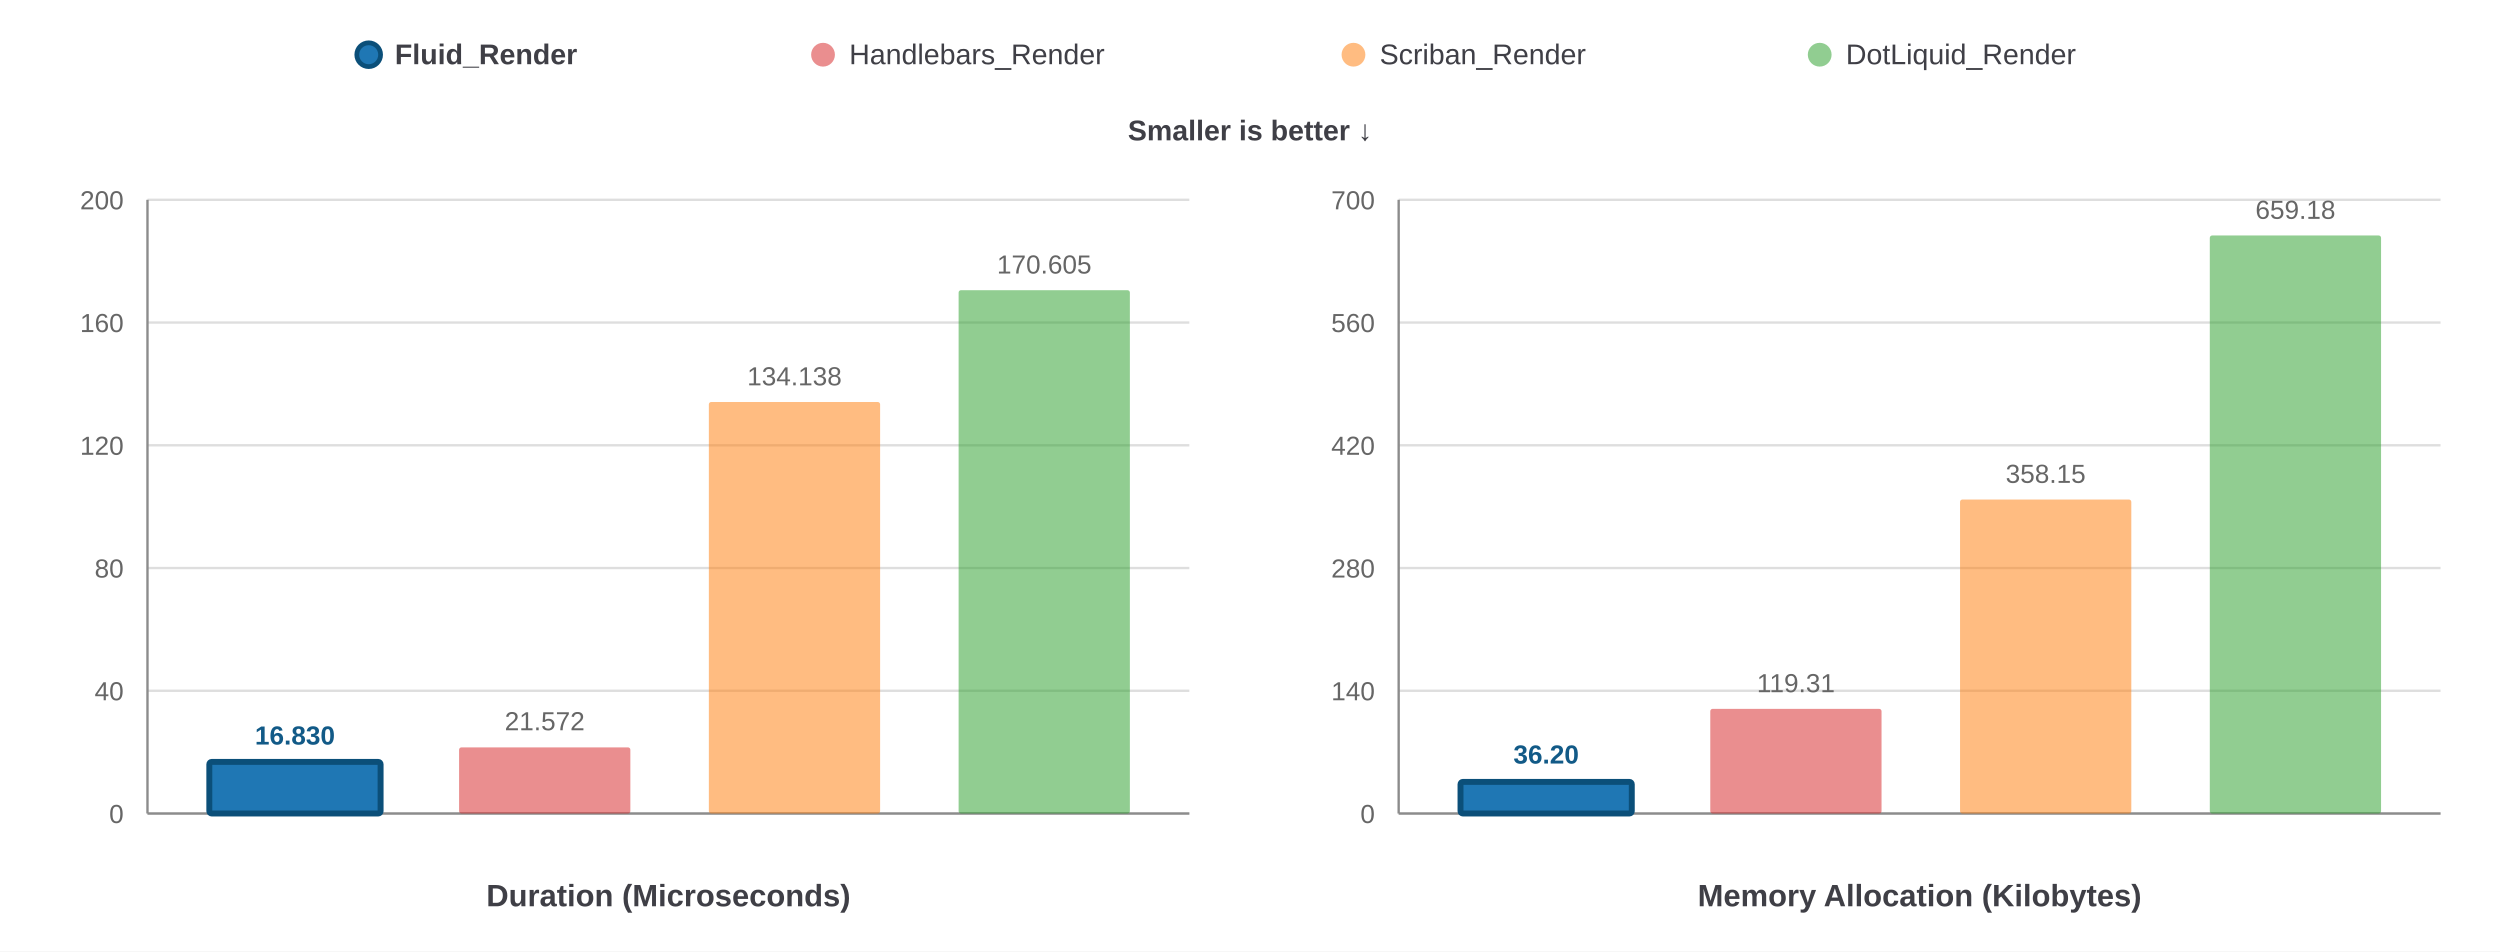
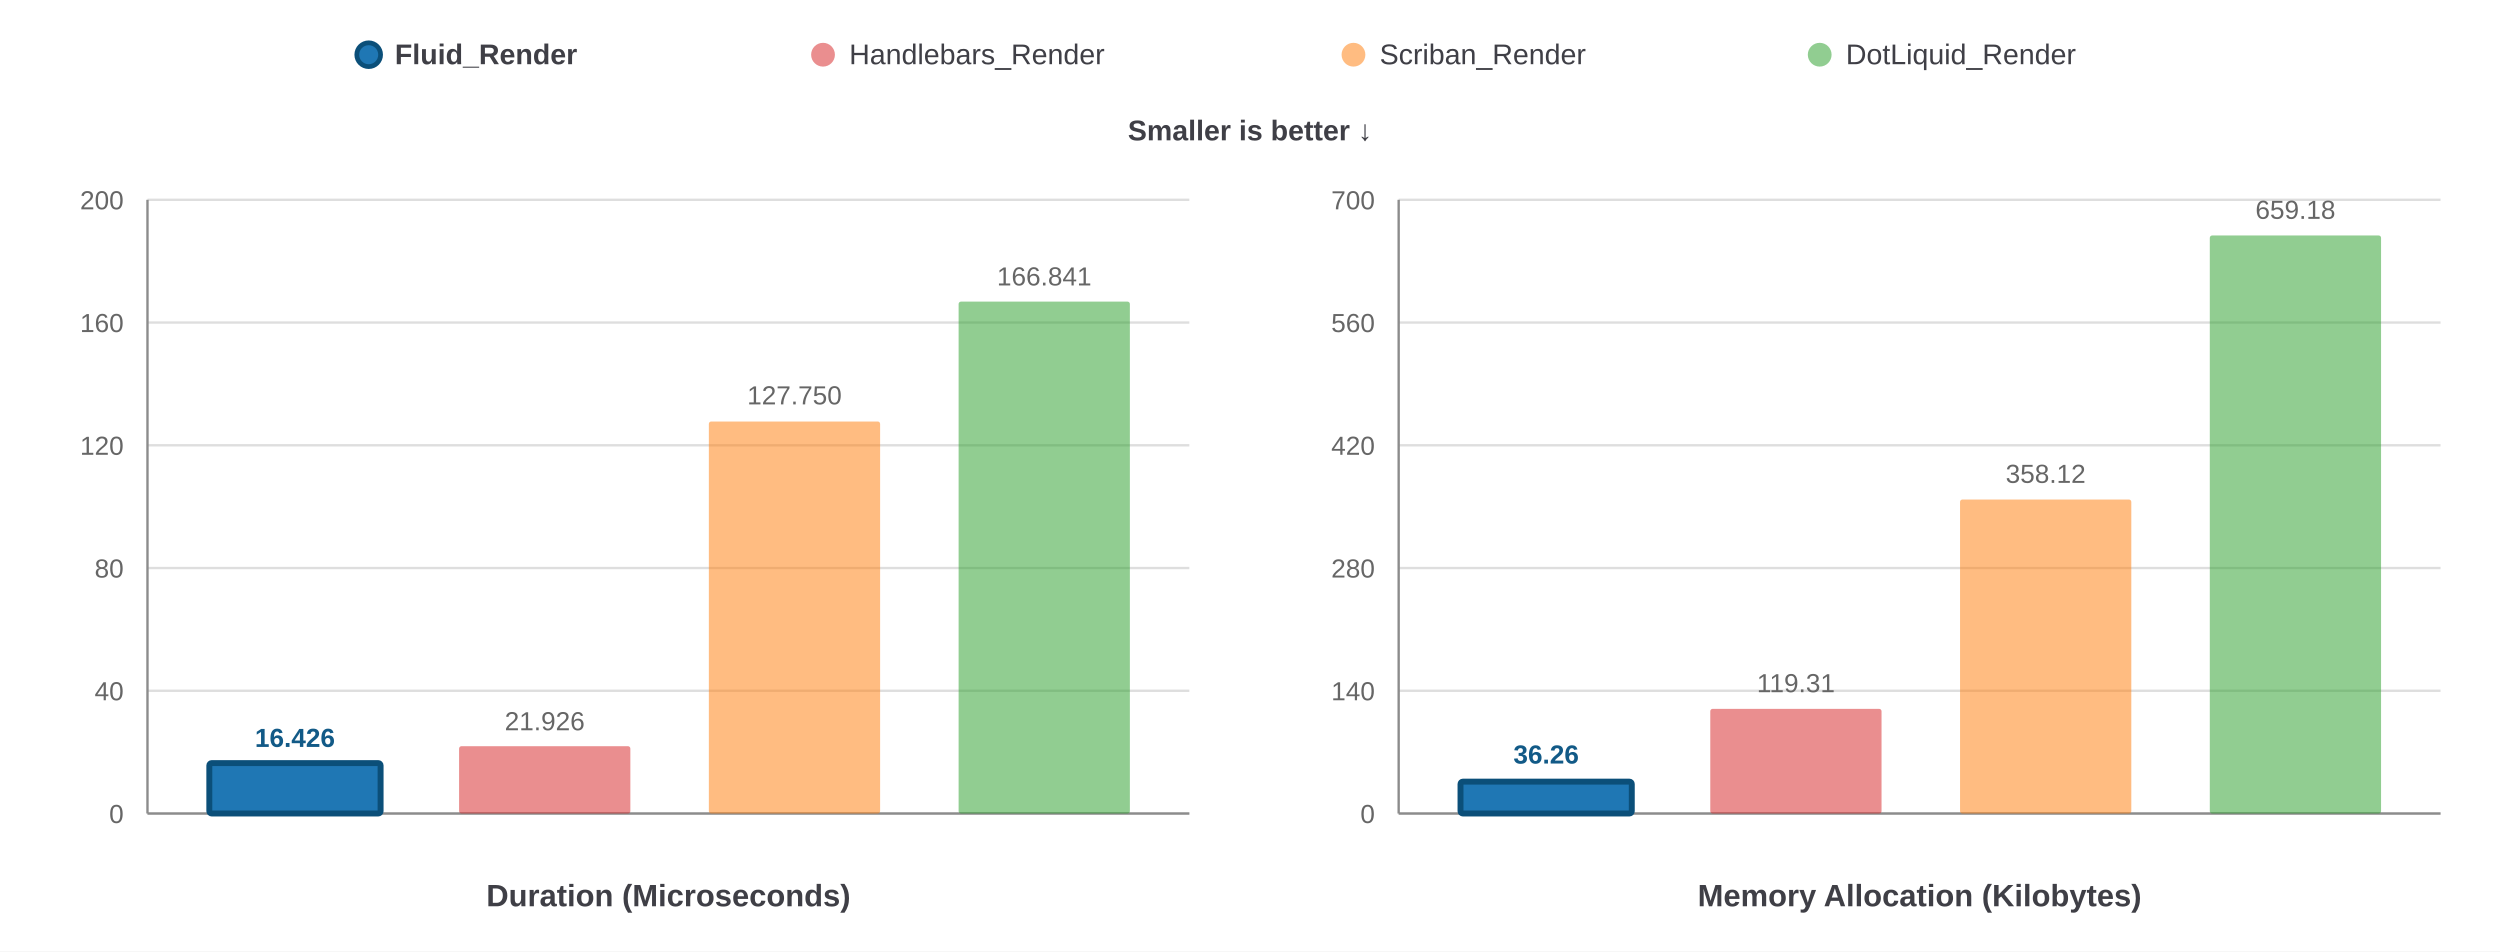
<svg xmlns="http://www.w3.org/2000/svg" width="1051" height="400" viewBox="0 0 1051 400" role="img" aria-labelledby="title desc">
  <defs>
    <style>
      text { font-family: Arial, Helvetica, sans-serif; fill: #3f3f46; }
      .tick { font-size: 11px; fill: #666; }
      .axis-title { font-size: 13px; font-weight: 600; }
      .grid { stroke: #dedede; stroke-width: 1; }
      .axis { stroke: #8c8c8c; stroke-width: 1; }
      .value { font-size: 11px; text-anchor: middle; fill: #666; }
      .fluid-value { font-size: 11px; font-weight: 700; text-anchor: middle; fill: #125a87; }
      .competitor { opacity: .52; }
    </style>
  </defs>
  <rect width="1051" height="400" fill="#fff" />
  <g font-size="12">
    <circle cx="155" cy="23" r="5" fill="#1f77b4" stroke="#0b4f79" stroke-width="2" />
    <text x="166" y="27" font-weight="700">Fluid_Render</text>
    <circle cx="346" cy="23" r="5" fill="#d62728" opacity=".52" />
    <text x="357" y="27">Handlebars_Render</text>
    <circle cx="569" cy="23" r="5" fill="#ff7f0e" opacity=".52" />
    <text x="580" y="27">Scriban_Render</text>
    <circle cx="765" cy="23" r="5" fill="#2ca02c" opacity=".52" />
    <text x="776" y="27">DotLiquid_Render</text>
  </g>
  <text x="525.5" y="59" text-anchor="middle" font-size="12" font-weight="600" fill="#666">Smaller is better ↓</text>
  <g>
    <line class="grid" x1="62" y1="342" x2="500" y2="342" />
    <text class="tick" x="52" y="346" text-anchor="end">0</text>
    <line class="grid" x1="62" y1="290.4" x2="500" y2="290.4" />
    <text class="tick" x="52" y="294.4" text-anchor="end">40</text>
    <line class="grid" x1="62" y1="238.8" x2="500" y2="238.8" />
    <text class="tick" x="52" y="242.8" text-anchor="end">80</text>
    <line class="grid" x1="62" y1="187.2" x2="500" y2="187.2" />
    <text class="tick" x="52" y="191.2" text-anchor="end">120</text>
    <line class="grid" x1="62" y1="135.6" x2="500" y2="135.6" />
    <text class="tick" x="52" y="139.6" text-anchor="end">160</text>
    <line class="grid" x1="62" y1="84" x2="500" y2="84" />
    <text class="tick" x="52" y="88" text-anchor="end">200</text>
    <line class="axis" x1="62" y1="84" x2="62" y2="342" />
    <line class="axis" x1="62" y1="342" x2="500" y2="342" />
-     <rect x="88" y="320.3" width="72" height="21.7" rx="1" fill="#1f77b4" stroke="#0b4f79" stroke-width="2.5" />
-     <text class="fluid-value" x="124" y="313">16.830</text>
-     <rect class="competitor" x="193" y="314.2" width="72" height="27.8" rx="1" fill="#d62728" />
-     <text class="value" x="229" y="307">21.572</text>
-     <rect class="competitor" x="298" y="169" width="72" height="173" rx="1" fill="#ff7f0e" />
-     <text class="value" x="334" y="162">134.138</text>
-     <rect class="competitor" x="403" y="122" width="72" height="220" rx="1" fill="#2ca02c" />
-     <text class="value" x="439" y="115">170.605</text>
+     <rect x="88" y="320.8" width="72" height="21.2" rx="1" fill="#1f77b4" stroke="#0b4f79" stroke-width="2.5" />
+     <text class="fluid-value" x="124" y="314">16.426</text>
+     <rect class="competitor" x="193" y="313.7" width="72" height="28.3" rx="1" fill="#d62728" />
+     <text class="value" x="229" y="307">21.926</text>
+     <rect class="competitor" x="298" y="177.2" width="72" height="164.8" rx="1" fill="#ff7f0e" />
+     <text class="value" x="334" y="170">127.750</text>
+     <rect class="competitor" x="403" y="126.8" width="72" height="215.2" rx="1" fill="#2ca02c" />
+     <text class="value" x="439" y="120">166.841</text>
    <text class="axis-title" x="281" y="381" text-anchor="middle">Duration (Microseconds)</text>
  </g>
  <g>
    <line class="grid" x1="588" y1="342" x2="1026" y2="342" />
    <text class="tick" x="578" y="346" text-anchor="end">0</text>
    <line class="grid" x1="588" y1="290.4" x2="1026" y2="290.4" />
    <text class="tick" x="578" y="294.4" text-anchor="end">140</text>
    <line class="grid" x1="588" y1="238.8" x2="1026" y2="238.8" />
    <text class="tick" x="578" y="242.8" text-anchor="end">280</text>
    <line class="grid" x1="588" y1="187.2" x2="1026" y2="187.2" />
    <text class="tick" x="578" y="191.2" text-anchor="end">420</text>
    <line class="grid" x1="588" y1="135.6" x2="1026" y2="135.6" />
    <text class="tick" x="578" y="139.6" text-anchor="end">560</text>
    <line class="grid" x1="588" y1="84" x2="1026" y2="84" />
    <text class="tick" x="578" y="88" text-anchor="end">700</text>
    <line class="axis" x1="588" y1="84" x2="588" y2="342" />
    <line class="axis" x1="588" y1="342" x2="1026" y2="342" />
-     <rect x="614" y="328.7" width="72" height="13.3" rx="1" fill="#1f77b4" stroke="#0b4f79" stroke-width="2.5" />
-     <text class="fluid-value" x="650" y="321">36.20</text>
+     <rect x="614" y="328.6" width="72" height="13.4" rx="1" fill="#1f77b4" stroke="#0b4f79" stroke-width="2.5" />
+     <text class="fluid-value" x="650" y="321">36.26</text>
    <rect class="competitor" x="719" y="298" width="72" height="44" rx="1" fill="#d62728" />
    <text class="value" x="755" y="291">119.31</text>
    <rect class="competitor" x="824" y="210" width="72" height="132" rx="1" fill="#ff7f0e" />
-     <text class="value" x="860" y="203">358.15</text>
+     <text class="value" x="860" y="203">358.12</text>
    <rect class="competitor" x="929" y="99" width="72" height="243" rx="1" fill="#2ca02c" />
    <text class="value" x="965" y="92">659.18</text>
    <text class="axis-title" x="807" y="381" text-anchor="middle">Memory Allocation (Kilobytes)</text>
  </g>
</svg>
